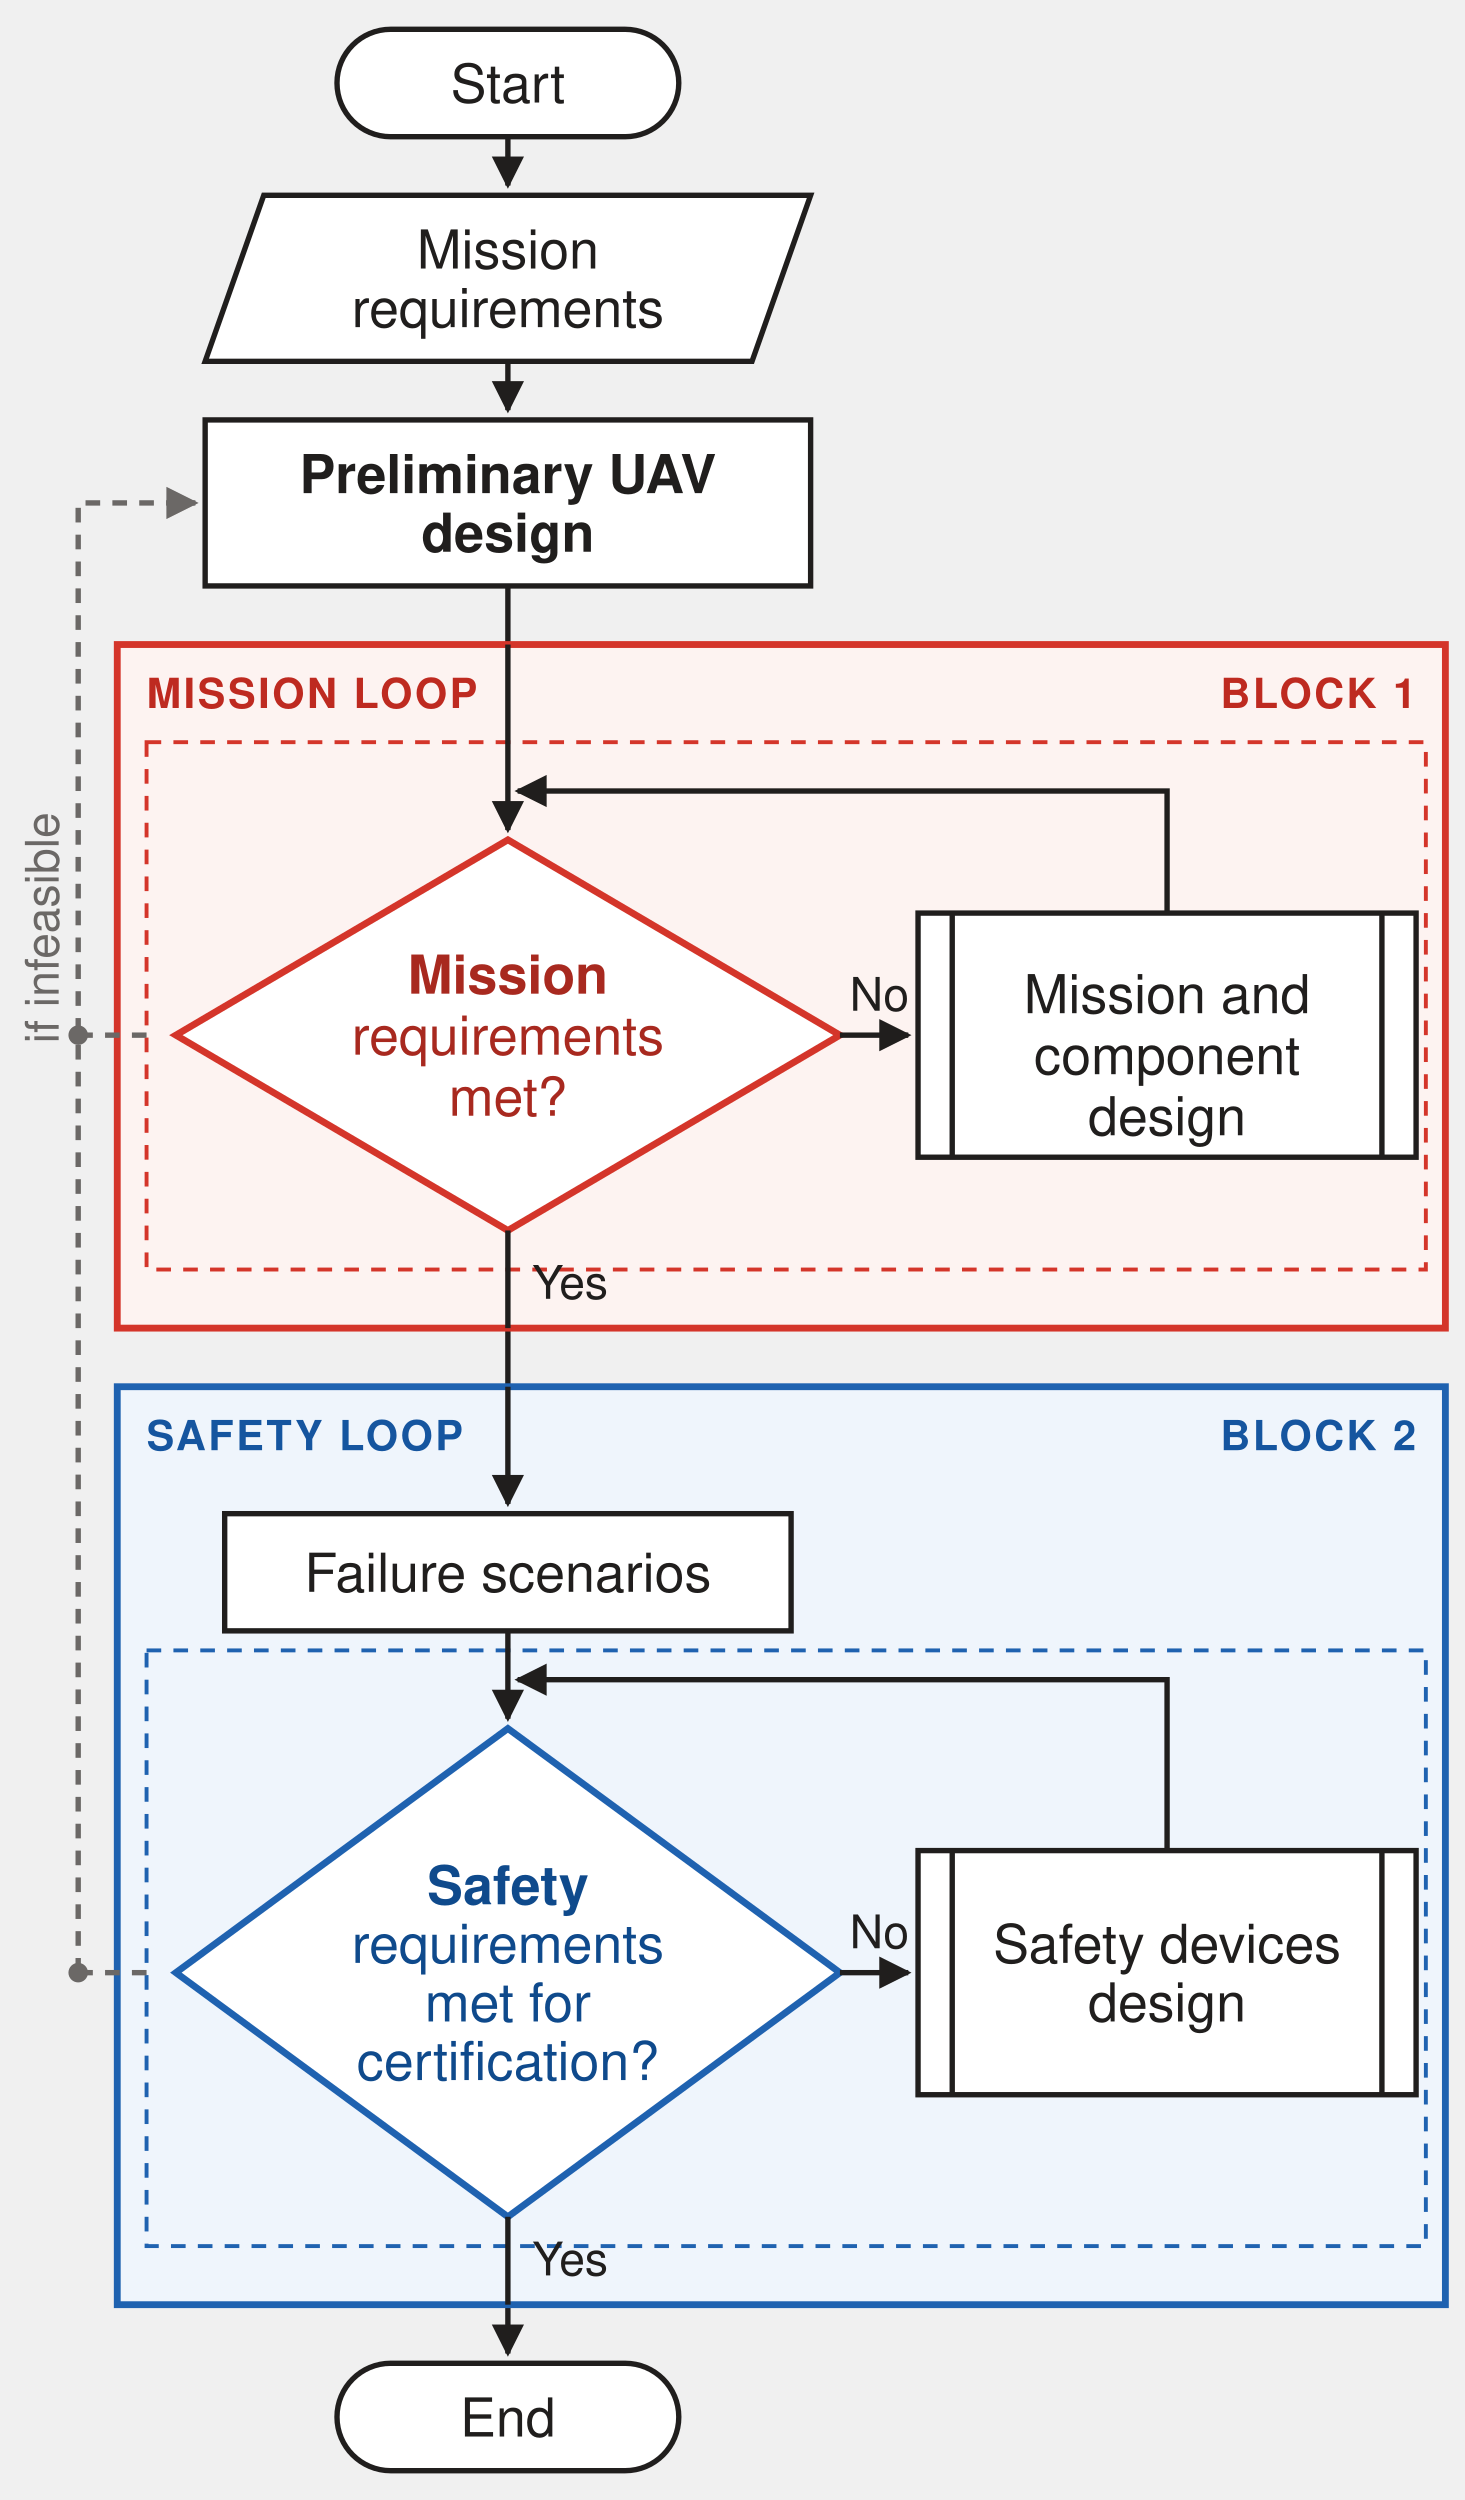
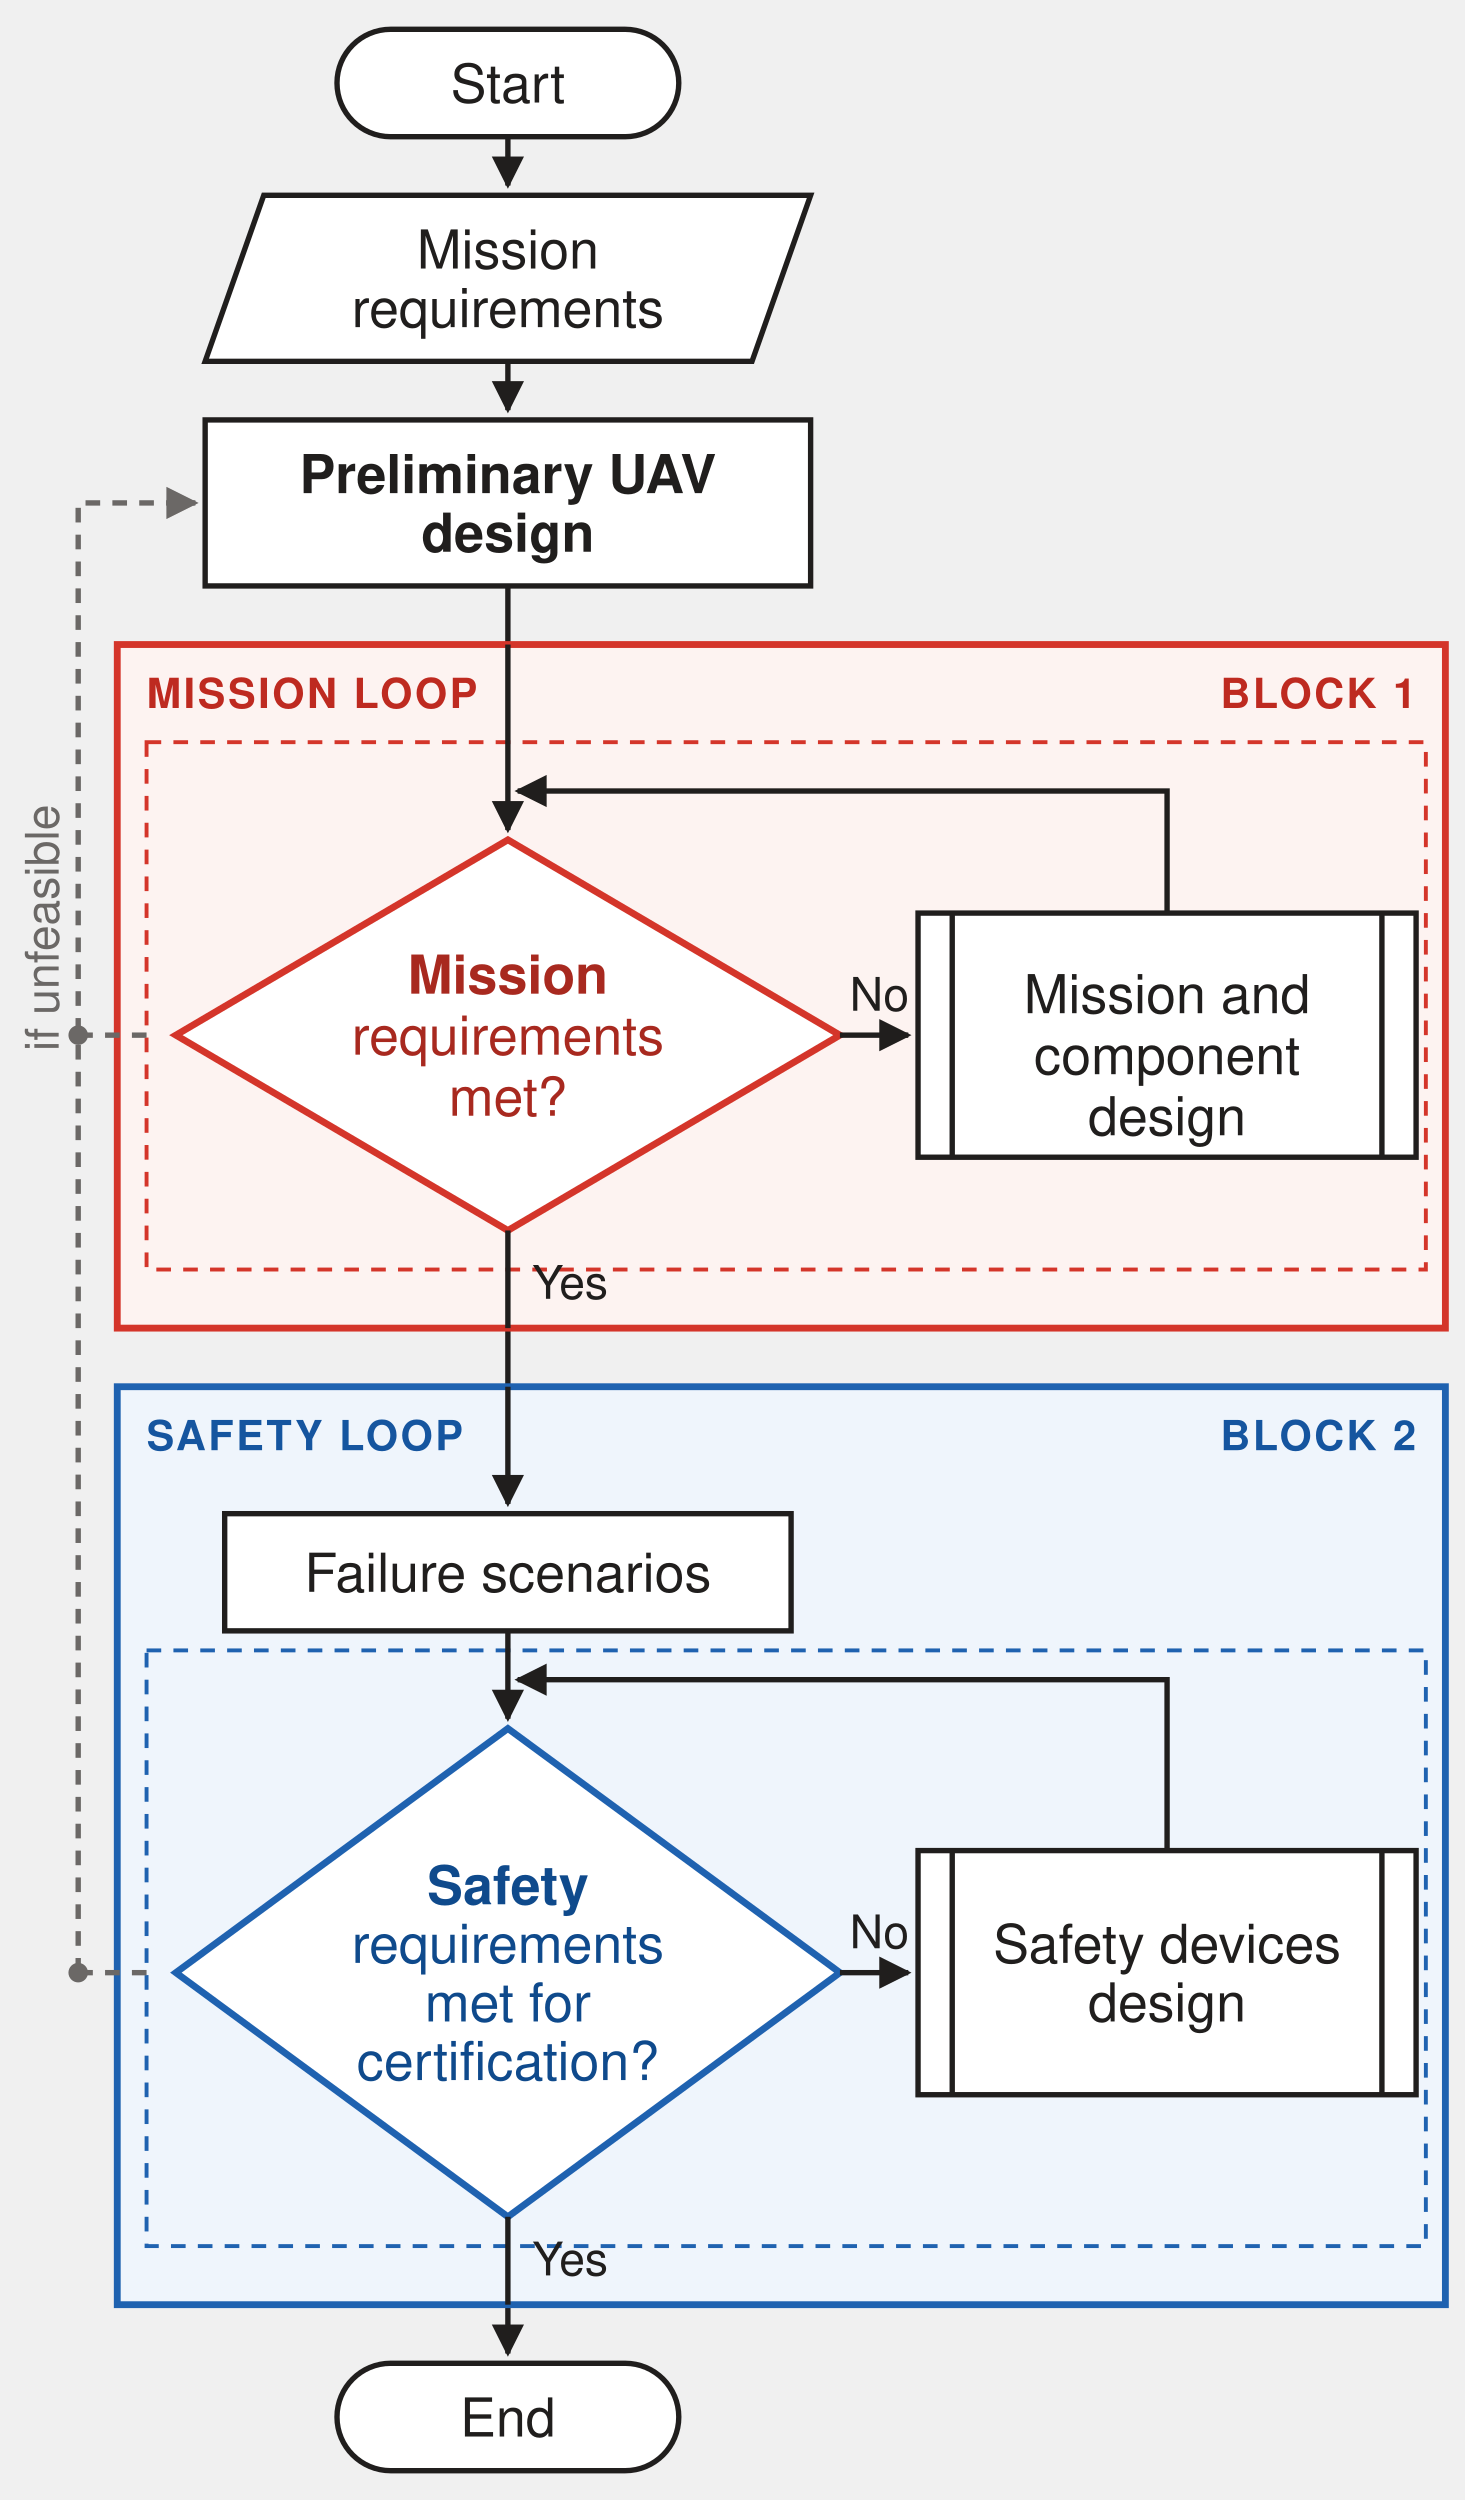
<svg xmlns="http://www.w3.org/2000/svg" viewBox="0 0 300 512" width="77mm" height="131.4mm" style="font-family:Archivo,Helvetica,Arial,sans-serif">
  <defs>
    <marker id="mA" viewBox="0 0 10 10" refX="9" refY="5" markerWidth="6" markerHeight="6" orient="auto">
      <path d="M0,0 L10,5 L0,10 z" style="fill:#201e1d" />
    </marker>
    <marker id="mAg" viewBox="0 0 10 10" refX="9" refY="5" markerWidth="6" markerHeight="6" orient="auto">
      <path d="M0,0 L10,5 L0,10 z" style="fill:#6b6866" />
    </marker>
  </defs>
  <g style="fill:#ffffff;stroke:#201e1d;stroke-width:1.1">
    <rect x="69" y="6" width="70" height="22" rx="11" />
    <polygon points="54,40 166,40 154,74 42,74" />
    <rect x="42" y="86" width="124" height="34" />
    <rect x="69" y="484" width="70" height="22" rx="11" />
  </g>
  <g style="fill:none;stroke:#201e1d;stroke-width:1.1">
    <line x1="104" y1="28" x2="104" y2="38" style="marker-end:url(#mA)" />
    <line x1="104" y1="74" x2="104" y2="84" style="marker-end:url(#mA)" />
    <line x1="104" y1="120" x2="104" y2="132" />
    <line x1="104" y1="272" x2="104" y2="284" />
    <line x1="104" y1="472" x2="104" y2="482" style="marker-end:url(#mA)" />
  </g>
  <polyline points="16,404 16,103 40,103" style="fill:none;stroke:#6b6866;stroke-width:1.1;stroke-dasharray:3 2.5;marker-end:url(#mAg)" />
  <g style="fill:#201e1d;font-size:11px;text-anchor:middle">
    <text x="104" y="21">Start</text>
    <text x="104" y="55">Mission</text>
    <text x="104" y="67">requirements</text>
    <text x="104" y="101" style="font-weight:600">Preliminary UAV</text>
    <text x="104" y="113" style="font-weight:600">design</text>
    <text x="104" y="499">End</text>
-     <text x="0" y="0" transform="translate(12,190) rotate(-90)" style="font-size:9.5px;fill:#6b6866">if infeasible</text>
+     <text x="0" y="0" transform="translate(12,190) rotate(-90)" style="font-size:9.5px;fill:#6b6866">if unfeasible</text>
  </g>
  <g transform="translate(0,132)">
    <rect x="24" y="0" width="272" height="140" style="fill:#fdf3f1;stroke:#d4352a;stroke-width:1.4" />
    <text x="30" y="13" style="font-size:8.5px;font-weight:700;letter-spacing:0.06em;fill:#be2a20">MISSION LOOP</text>
    <text x="290" y="13" style="font-size:8.5px;font-weight:600;letter-spacing:0.06em;text-anchor:end;fill:#be2a20">BLOCK 1</text>
    <rect x="30" y="20" width="262" height="108" style="fill:none;stroke:#d4352a;stroke-width:0.8;stroke-dasharray:3 2.5" />
    <polygon points="104,40 172,80 104,120 36,80" style="fill:#ffffff;stroke:#d4352a;stroke-width:1.4" />
    <rect x="188" y="55" width="102" height="50" style="fill:#ffffff;stroke:#201e1d;stroke-width:1.1" />
    <g style="fill:none;stroke:#201e1d;stroke-width:1.1">
      <line x1="195" y1="55" x2="195" y2="105" />
      <line x1="283" y1="55" x2="283" y2="105" />
      <line x1="104" y1="0" x2="104" y2="38" style="marker-end:url(#mA)" />
      <line x1="172" y1="80" x2="186" y2="80" style="marker-end:url(#mA)" />
      <polyline points="239,55 239,30 106,30" style="marker-end:url(#mA)" />
      <line x1="104" y1="120" x2="104" y2="140" />
    </g>
    <line x1="30" y1="80" x2="16" y2="80" style="stroke:#6b6866;stroke-width:1.1;stroke-dasharray:3 2.5" />
    <circle cx="16" cy="80" r="2" style="fill:#6b6866" />
    <g style="fill:#201e1d;font-size:11px;text-anchor:middle">
      <text x="104" y="71.5" style="font-weight:600;fill:#a8291f">Mission</text>
      <text x="104" y="84" style="fill:#a8291f">requirements</text>
      <text x="104" y="96.5" style="fill:#a8291f">met?</text>
      <text x="239" y="75.5">Mission and</text>
      <text x="239" y="88">component</text>
      <text x="239" y="100.5">design</text>
      <text x="174" y="75" style="font-size:9.5px;text-anchor:start">No</text>
      <text x="109" y="134" style="font-size:9.5px;text-anchor:start">Yes</text>
    </g>
  </g>
  <g transform="translate(0,284)">
    <rect x="24" y="0" width="272" height="188" style="fill:#eff5fc;stroke:#1f62b0;stroke-width:1.4" />
    <text x="30" y="13" style="font-size:8.5px;font-weight:700;letter-spacing:0.06em;fill:#15559f">SAFETY LOOP</text>
    <text x="290" y="13" style="font-size:8.5px;font-weight:600;letter-spacing:0.06em;text-anchor:end;fill:#15559f">BLOCK 2</text>
    <rect x="46" y="26" width="116" height="24" style="fill:#ffffff;stroke:#201e1d;stroke-width:1.1" />
    <rect x="30" y="54" width="262" height="122" style="fill:none;stroke:#1f62b0;stroke-width:0.8;stroke-dasharray:3 2.5" />
    <polygon points="104,70 172,120 104,170 36,120" style="fill:#ffffff;stroke:#1f62b0;stroke-width:1.4" />
    <rect x="188" y="95" width="102" height="50" style="fill:#ffffff;stroke:#201e1d;stroke-width:1.1" />
    <g style="fill:none;stroke:#201e1d;stroke-width:1.1">
      <line x1="195" y1="95" x2="195" y2="145" />
      <line x1="283" y1="95" x2="283" y2="145" />
      <line x1="104" y1="0" x2="104" y2="24" style="marker-end:url(#mA)" />
      <line x1="104" y1="50" x2="104" y2="68" style="marker-end:url(#mA)" />
      <line x1="172" y1="120" x2="186" y2="120" style="marker-end:url(#mA)" />
      <polyline points="239,95 239,60 106,60" style="marker-end:url(#mA)" />
      <line x1="104" y1="170" x2="104" y2="188" />
    </g>
    <line x1="30" y1="120" x2="16" y2="120" style="stroke:#6b6866;stroke-width:1.1;stroke-dasharray:3 2.5" />
    <circle cx="16" cy="120" r="2" style="fill:#6b6866" />
    <g style="fill:#201e1d;font-size:11px;text-anchor:middle">
      <text x="104" y="42">Failure scenarios</text>
      <text x="104" y="106" style="font-weight:600;fill:#0f4a8c">Safety</text>
      <text x="104" y="118" style="fill:#0f4a8c">requirements</text>
      <text x="104" y="130" style="fill:#0f4a8c">met for</text>
      <text x="104" y="142" style="fill:#0f4a8c">certification?</text>
      <text x="239" y="118">Safety devices</text>
      <text x="239" y="130">design</text>
      <text x="174" y="115" style="font-size:9.5px;text-anchor:start">No</text>
      <text x="109" y="182" style="font-size:9.5px;text-anchor:start">Yes</text>
    </g>
  </g>
</svg>
